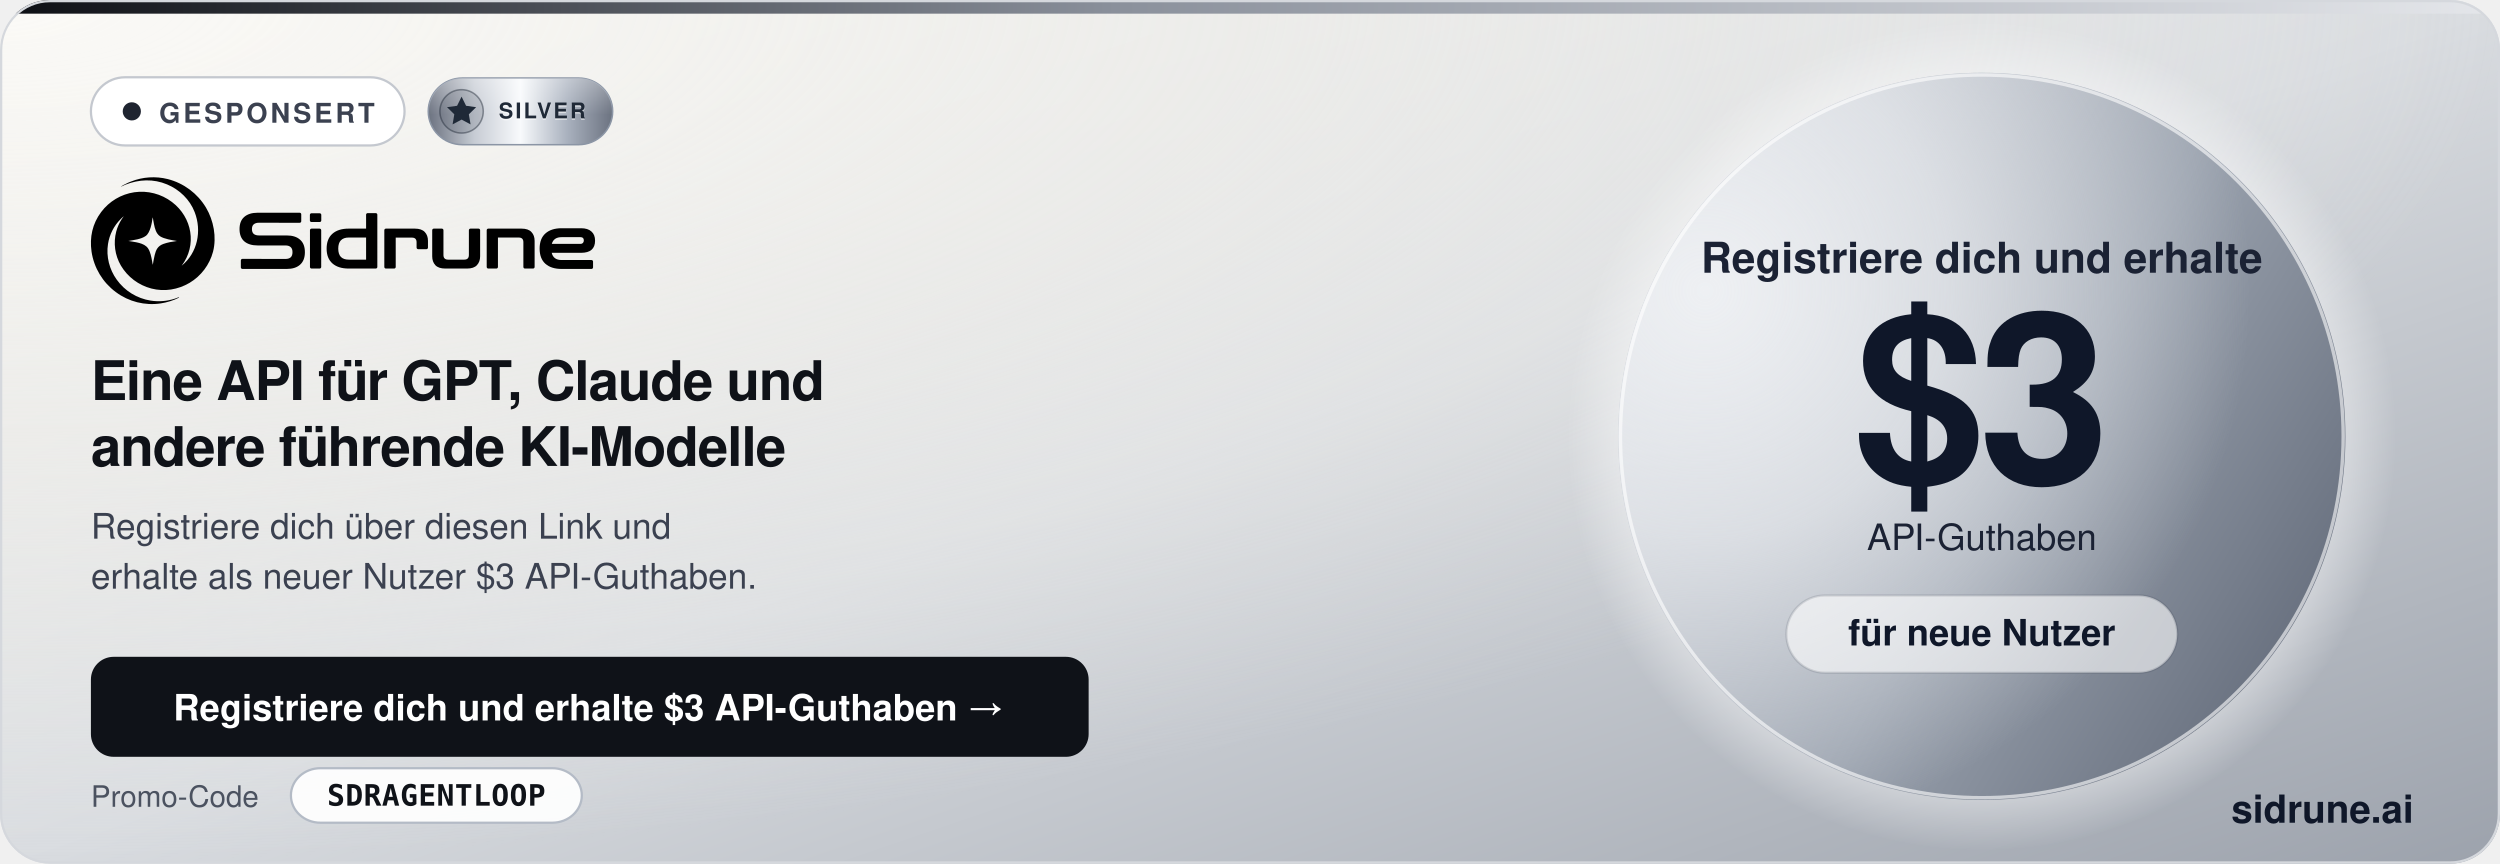
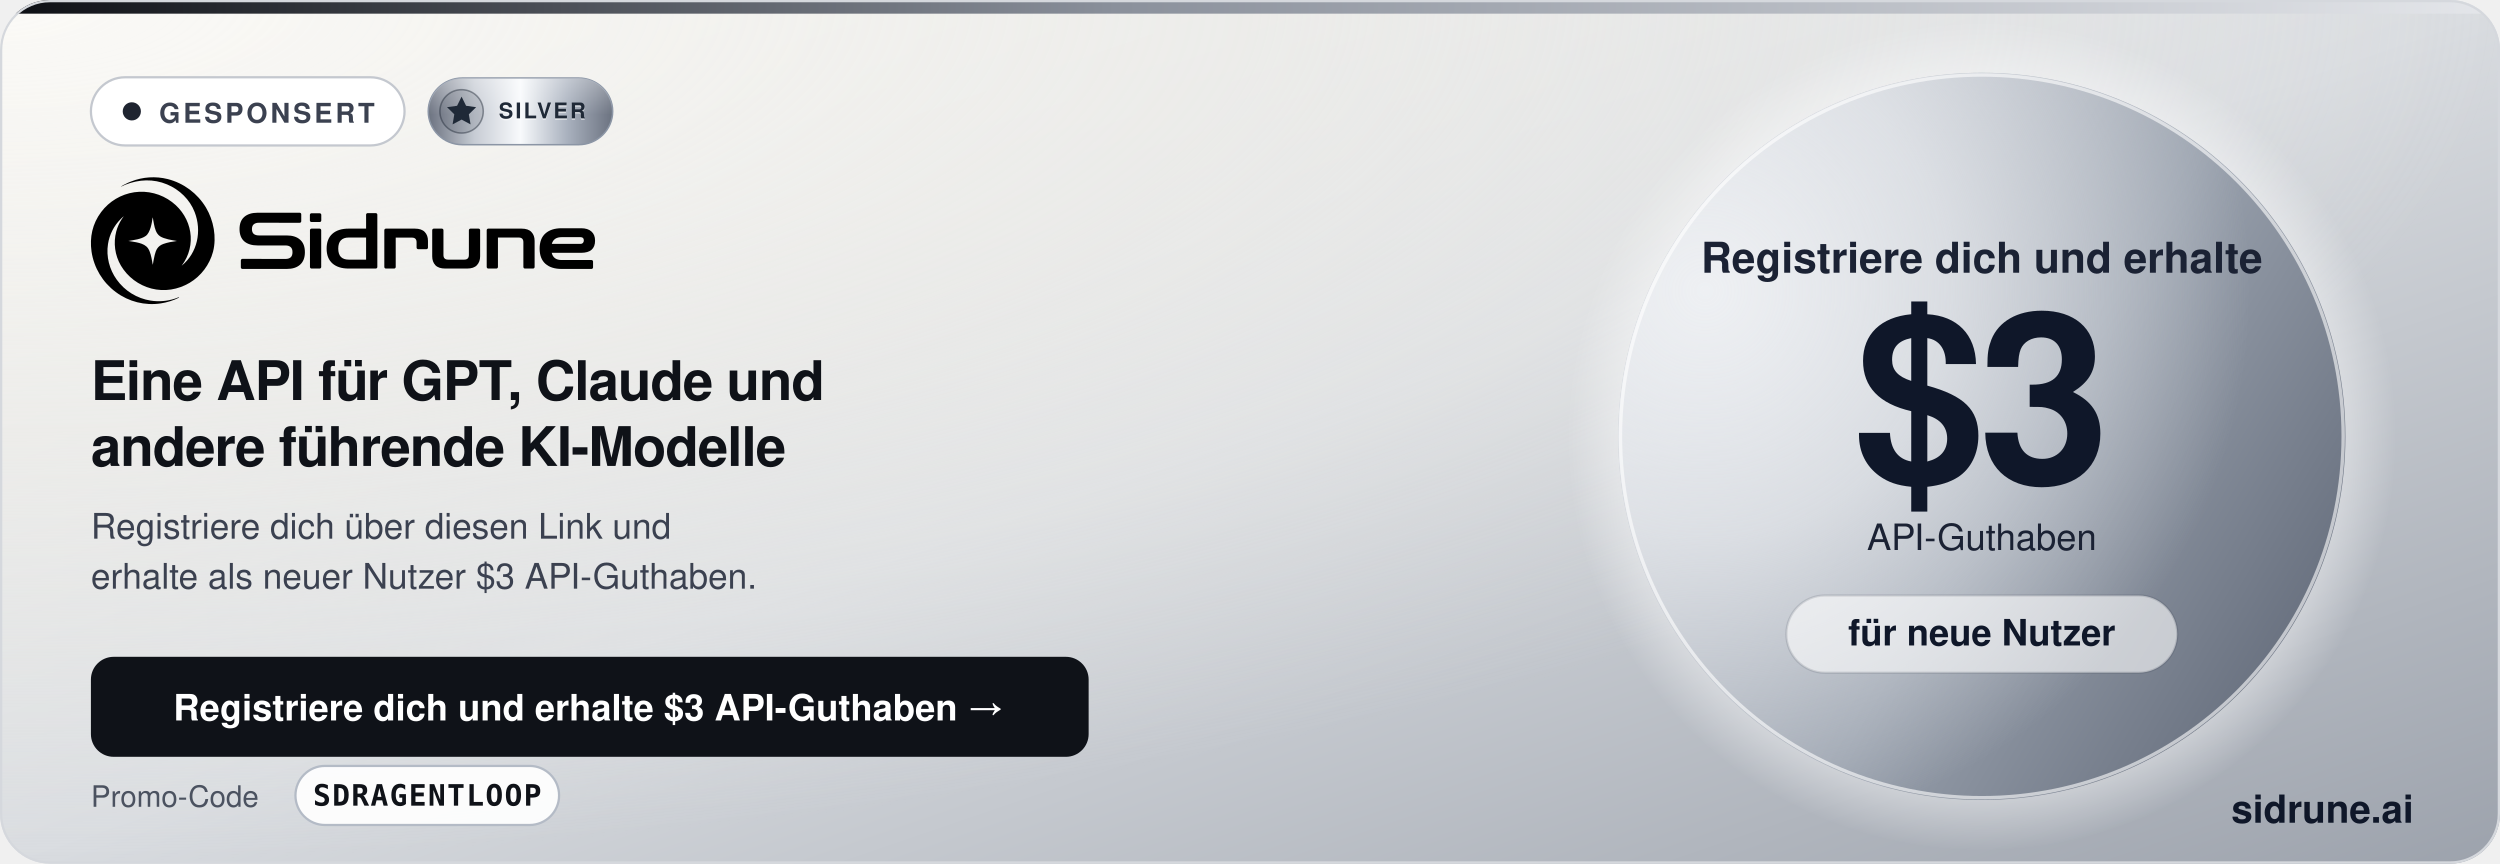
<svg xmlns="http://www.w3.org/2000/svg" width="1100" height="380" viewBox="0 0 1100 380" role="img" aria-label="Sidrune AI (Silver Sponsor): Eine API für GPT, Claude und andere führende KI-Modelle. Registriere dich und erhalte $3 API-Guthaben.">
  <defs>
    <linearGradient id="bg" x1="0" y1="0" x2="1" y2="1">
      <stop offset="0" stop-color="#f4f3ef" />
      <stop offset=".5" stop-color="#d9dce0" />
      <stop offset="1" stop-color="#9ca2ac" />
    </linearGradient>
    <radialGradient id="hl" cx="0" cy="0" r="1" gradientUnits="objectBoundingBox">
      <stop offset="0" stop-color="#fbfaf7" />
      <stop offset=".5" stop-color="#f1f0ec" stop-opacity=".6" />
      <stop offset="1" stop-color="#f1f0ec" stop-opacity="0" />
    </radialGradient>
    <linearGradient id="stripe" x1="0" y1="0" x2="1" y2="0">
      <stop offset="0" stop-color="#0b0d12" />
      <stop offset=".45" stop-color="#8b919c" />
      <stop offset="1" stop-color="#e5e7eb" />
    </linearGradient>
    <radialGradient id="orbHl" cx=".12" cy=".3" r=".75">
      <stop offset="0" stop-color="#eef0f3" />
      <stop offset=".45" stop-color="#eef0f3" stop-opacity=".7" />
      <stop offset="1" stop-color="#eef0f3" stop-opacity="0" />
    </radialGradient>
    <linearGradient id="orb" x1="0" y1=".2" x2="1" y2=".8">
      <stop offset="0" stop-color="#c9cdd4" />
      <stop offset=".55" stop-color="#9aa2ae" />
      <stop offset="1" stop-color="#626a79" />
    </linearGradient>
    <radialGradient id="orbGlow" cx=".5" cy=".5" r=".5">
      <stop offset=".88" stop-color="#ffffff" stop-opacity=".35" />
      <stop offset="1" stop-color="#ffffff" stop-opacity="0" />
    </radialGradient>
    <clipPath id="card">
      <rect width="1100" height="380" rx="22" />
    </clipPath>
  </defs>
  <g clip-path="url(#card)">
    <rect width="1100" height="380" fill="url(#bg)" />
    <rect width="1100" height="380" fill="url(#hl)" />
    <rect width="1100" height="6" fill="url(#stripe)" />
    <rect x=".5" y=".5" width="1099" height="379" rx="21.5" fill="none" stroke="#d5d8dd" />
  </g>
  <rect x="40" y="34" width="138" height="30" rx="15" fill="#ffffff" stroke="#c4c8cf" />
  <circle cx="58" cy="49" r="4" fill="#1f2430" />
  <text x="70" y="54" font-family="-apple-system, BlinkMacSystemFont, 'Segoe UI', Helvetica, Arial, sans-serif" font-size="12" font-weight="700" letter-spacing="1.3" fill="#3b4150">GESPONSERT</text>
  <svg x="188" y="34" width="82" height="30" viewBox="0 0 120 44">
    <defs>
      <linearGradient id="bm" x1="0" y1="0" x2="1" y2="0">
        <stop offset="0.00" stop-color="#6b7280" />
        <stop offset="0.25" stop-color="#c7ccd4" />
        <stop offset="0.50" stop-color="#f8fafc" />
        <stop offset="0.75" stop-color="#aab2bf" />
        <stop offset="1.00" stop-color="#6b7280" />
      </linearGradient>
      <linearGradient id="bs" x1="0" y1="0" x2="0" y2="1">
        <stop offset="0" stop-color="#fff" stop-opacity=".32" />
        <stop offset=".55" stop-color="#fff" stop-opacity="0" />
      </linearGradient>
    </defs>
    <rect x=".5" y=".5" width="119" height="43" rx="22" fill="url(#bm)" stroke="#8b95a5" />
    <rect x=".5" y=".5" width="119" height="43" rx="22" fill="url(#bs)" />
    <circle cx="22" cy="22" r="14" fill="#1f2937" fill-opacity=".14" stroke="#1f2937" stroke-opacity=".45" />
    <path d="M22 12.5l2.9 5.9 6.5.9-4.7 4.6 1.1 6.5L22 27.3l-5.8 3.1 1.1-6.5-4.7-4.6 6.5-.9z" fill="#1f2937" />
    <text x="46" y="27.5" text-anchor="start" font-family="-apple-system, BlinkMacSystemFont, 'Segoe UI', Helvetica, Arial, sans-serif" font-size="14" font-weight="800" letter-spacing="1.4" fill="#ffffff" fill-opacity=".55">SILVER</text>
    <text x="46" y="26.5" text-anchor="start" font-family="-apple-system, BlinkMacSystemFont, 'Segoe UI', Helvetica, Arial, sans-serif" font-size="14" font-weight="800" letter-spacing="1.4" fill="#1f2937">SILVER</text>
  </svg>
  <svg x="40" y="78" width="222" height="56" viewBox="0 0 555 140" fill="none">
    <path d="M166.677 100.837C165.714 100.837 164.933 100.056 164.933 99.093V91.495C164.933 90.531 165.716 89.75 166.68 89.752L213.976 89.834C216.478 89.834 218.383 89.265 219.691 88.128C221.055 86.934 221.738 85.029 221.738 82.413C221.738 79.798 221.055 77.921 219.691 76.784C218.383 75.59 216.478 74.993 213.976 74.993H183.442C177.13 74.993 172.212 73.486 168.686 70.473C165.218 67.402 163.483 62.91 163.483 56.997C163.483 51.083 165.218 46.619 168.686 43.606C172.212 40.535 177.13 39 183.442 39H229.632C230.595 39 231.376 39.781 231.376 40.744V48.341C231.376 49.305 230.593 50.087 229.629 50.085L184.892 50.003C182.447 50.003 180.542 50.571 179.177 51.709C177.812 52.789 177.13 54.551 177.13 56.997C177.13 59.442 177.812 61.233 179.177 62.37C180.542 63.45 182.447 63.99 184.892 63.99H215.426C221.738 63.99 226.628 65.554 230.096 68.682C233.622 71.752 235.384 76.329 235.384 82.413C235.384 88.441 233.622 93.018 230.096 96.145C226.628 99.273 221.738 100.837 215.426 100.837H166.677Z" fill="black" />
    <path d="M242.699 100.41C241.736 100.41 240.956 99.629 240.956 98.666V58.228C240.956 57.266 241.736 56.485 242.699 56.485H251.579C252.542 56.485 253.323 57.266 253.323 58.228V98.666C253.323 99.629 252.542 100.41 251.579 100.41H242.699ZM242.614 49.235C241.651 49.235 240.87 48.454 240.87 47.491V41.341C240.87 40.378 241.651 39.597 242.614 39.597H251.665C252.628 39.597 253.408 40.378 253.408 41.341V47.491C253.408 48.454 252.628 49.235 251.665 49.235H242.614Z" fill="black" />
    <path d="M315.064 98.666C315.064 99.629 314.284 100.41 313.321 100.41H302.697V41.17C302.697 40.207 303.478 39.426 304.441 39.426H313.321C314.284 39.426 315.064 40.207 315.064 41.17V98.666ZM312.932 100.41H283.506C275.887 100.41 269.945 98.534 265.68 94.781C261.416 91.028 259.283 85.598 259.283 78.49C259.283 71.326 261.416 65.867 265.68 62.114C269.945 58.361 275.887 56.485 283.506 56.485H312.079V66.293H283.506C279.81 66.293 276.967 67.317 274.977 69.364C273.044 71.354 272.077 74.396 272.077 78.49C272.077 82.527 273.044 85.569 274.977 87.616C276.967 89.606 279.81 90.602 283.506 90.602H312.932V100.41Z" fill="black" />
    <path d="M324.496 100.41C323.533 100.41 322.753 99.629 322.753 98.666V58.228C322.753 57.266 323.533 56.485 324.496 56.485H356.358C361.304 56.485 364.944 57.736 367.275 60.238C369.606 62.683 370.772 65.924 370.772 69.961V77.344C370.772 78.306 369.991 79.087 369.028 79.087H359.978C359.015 79.087 358.234 78.306 358.234 77.344V71.496C358.234 68.085 356.528 66.379 353.116 66.379H335.29V98.666C335.29 99.629 334.51 100.41 333.547 100.41H324.496Z" fill="black" />
    <path d="M389.841 100.41C384.837 100.41 381.17 99.159 378.839 96.657C376.564 94.155 375.427 90.914 375.427 86.934V58.228C375.427 57.266 376.208 56.485 377.171 56.485H386.051C387.014 56.485 387.794 57.266 387.794 58.228V85.484C387.794 88.896 389.5 90.602 392.912 90.602H410.652C414.064 90.602 415.77 88.896 415.77 85.484V58.228C415.77 57.266 416.551 56.485 417.514 56.485H426.394C427.357 56.485 428.137 57.266 428.137 58.228V86.934C428.137 90.914 426.972 94.155 424.64 96.657C422.366 99.159 418.727 100.41 413.723 100.41H389.841Z" fill="black" />
    <path d="M437.111 100.41C436.148 100.41 435.368 99.629 435.368 98.666V58.228C435.368 57.266 436.148 56.485 437.111 56.485H473.664C478.668 56.485 482.307 57.736 484.581 60.238C486.913 62.683 488.078 65.924 488.078 69.961V98.666C488.078 99.629 487.298 100.41 486.335 100.41H477.455C476.492 100.41 475.711 99.629 475.711 98.666V71.411C475.711 67.999 474.005 66.293 470.593 66.293H447.735V98.666C447.735 99.629 446.954 100.41 445.991 100.41H437.111Z" fill="black" />
    <path d="M517.816 100.837C510.196 100.837 504.254 98.96 499.99 95.207C495.725 91.398 493.593 85.825 493.593 78.49C493.593 71.098 495.725 65.526 499.99 61.773C504.254 57.963 510.196 56.058 517.816 56.058H539.139C544.142 56.058 547.952 57.252 550.568 59.641C553.24 61.972 554.576 65.327 554.576 69.705C554.576 78.632 549.431 83.096 539.139 83.096H506.898C508.092 88.384 511.732 91.028 517.816 91.028H550.615C551.578 91.028 552.359 91.809 552.359 92.772V99.093C552.359 100.056 551.578 100.837 550.615 100.837H517.816ZM517.816 65.867C511.959 65.867 508.348 68.34 506.984 73.287H538.542C539.679 73.287 540.56 72.946 541.186 72.264C541.868 71.582 542.209 70.643 542.209 69.449C542.209 67.061 540.987 65.867 538.542 65.867H517.816Z" fill="black" />
    <path d="M44.235 4.62C57.028 -0.439 71.083 -1.37 84.431 1.959C102.102 6.455 117.272 17.769 126.62 33.424C134.978 47.528 138.457 65.863 134.342 81.855C130.526 96.213 121.258 108.516 108.509 116.146C95.806 123.62 80.882 126.1 66.54 122.379C52.503 118.74 40.467 109.71 33.048 97.25C26.378 85.884 24.518 72.327 27.88 59.584C29.178 54.732 31.242 50.118 33.993 45.916C34.731 44.782 35.467 43.866 36.214 42.792C35.207 43.522 33.599 45.121 32.666 46.041C25.255 53.469 20.397 63.061 18.795 73.431C16.612 87.065 20.342 101.499 28.415 112.644C37.254 124.995 50.679 133.285 65.682 135.653C74.662 137.077 83.854 136.328 92.486 133.47C93.365 133.172 95.763 132.362 96.456 131.989C96.933 132.112 96.806 132.004 97.019 132.348C91.26 135.385 83.354 137.791 76.921 138.736C59.442 141.385 41.63 136.914 27.473 126.325C12.951 115.619 3.306 99.556 0.684 81.705C-1.565 66.004 1.674 51.04 11.267 38.264C20.077 26.48 33.185 18.653 47.737 16.483C62.406 14.368 77.311 18.219 89.12 27.175C111.458 44.057 116.927 74.736 99.793 97.321C117.364 83.149 122.142 59.018 114.144 38.348C108.756 24.424 97.499 13.624 83.816 7.87C68.723 1.524 52.871 2.234 37.835 8.202C36.673 8.834 34.601 9.749 33.371 10.282L33.203 10.144C34.126 9.347 36.995 7.82 37.875 7.471C39.544 6.475 42.38 5.353 44.235 4.62ZM67.894 44.065C67.176 49.953 65.386 60.824 60.353 64.501C55.298 68.195 47.264 68.949 41.227 70.067C48.218 71.333 58.62 71.916 62.842 78.202C65.392 81.998 66.472 87.689 67.296 92.138C67.441 92.918 67.81 95.783 68.014 96.31C68.294 95.761 68.704 92.575 68.847 91.769C69.222 89.679 69.659 87.602 70.16 85.539C71.579 79.728 73.544 75.638 79.586 73.379C83.966 71.742 89.967 70.69 94.641 70.088C89.253 69.155 80.571 67.888 76.079 64.905C74.935 64.147 73.944 63.179 73.157 62.054C70.309 58.051 69.553 52.355 68.647 47.644C68.542 47.099 68.192 44.35 67.894 44.065ZM33.197 10.339C33.114 10.359 33.17 10.352 33.028 10.311C33.061 10.274 33.101 10.236 33.147 10.194L33.197 10.339ZM33.203 10.144C33.183 10.161 33.165 10.178 33.147 10.194L33.134 10.157L33.171 10.118L33.203 10.144Z" fill="black" />
  </svg>
  <text x="40" y="176" font-family="-apple-system, BlinkMacSystemFont, 'Segoe UI', Helvetica, Arial, sans-serif" font-size="24" font-weight="800" letter-spacing="-0.4" fill="#0f1218">Eine API für GPT, Claude und</text>
  <text x="40" y="205" font-family="-apple-system, BlinkMacSystemFont, 'Segoe UI', Helvetica, Arial, sans-serif" font-size="24" font-weight="800" letter-spacing="-0.4" fill="#0f1218">andere führende KI-Modelle</text>
  <text x="40" y="237" font-family="-apple-system, BlinkMacSystemFont, 'Segoe UI', Helvetica, Arial, sans-serif" font-size="15.5" fill="#3b4150">Registriere dich über diesen Link und</text>
  <text x="40" y="259" font-family="-apple-system, BlinkMacSystemFont, 'Segoe UI', Helvetica, Arial, sans-serif" font-size="15.5" fill="#3b4150">erhalte als neuer Nutzer $3 API-Guthaben.</text>
  <rect x="40" y="289" width="439" height="44" rx="10" fill="#0f1218" />
  <text x="259" y="317" text-anchor="middle" font-family="-apple-system, BlinkMacSystemFont, 'Segoe UI', Helvetica, Arial, sans-serif" font-size="16" font-weight="800" fill="#ffffff">Registriere dich und erhalte $3 API-Guthaben →</text>
  <text x="40" y="355" font-family="-apple-system, BlinkMacSystemFont, 'Segoe UI', Helvetica, Arial, sans-serif" font-size="13" fill="#4b5260">Promo-Code</text>
-   <rect x="128" y="338" width="128" height="24" rx="13" fill="#ffffff" fill-opacity=".92" stroke="#b4bbc6" stroke-width="1" />
-   <text x="192" y="354.5" text-anchor="middle" font-family="'SF Mono', ui-monospace, Menlo, Consolas, monospace" font-size="13" font-weight="800" letter-spacing=".2" fill="#0f1218">SDRAGENTLOOP</text>
+   <rect x="130" y="337" width="116" height="26" rx="13" fill="#ffffff" fill-opacity=".92" stroke="#b4bbc6" stroke-width="1" />
+   <text x="188" y="354.5" text-anchor="middle" font-family="'SF Mono', ui-monospace, Menlo, Consolas, monospace" font-size="13" font-weight="800" letter-spacing=".6" fill="#0f1218">SDRAGENTLOOP</text>
  <circle cx="872" cy="192" r="182" fill="url(#orbGlow)" />
  <circle cx="872" cy="192" r="160" fill="url(#orb)" />
  <circle cx="872" cy="192" r="160" fill="url(#orbHl)" />
  <circle cx="872" cy="192" r="159" fill="none" stroke="#ffffff" stroke-opacity=".6" stroke-width="1.5" />
  <text x="872" y="120" text-anchor="middle" font-family="-apple-system, BlinkMacSystemFont, 'Segoe UI', Helvetica, Arial, sans-serif" font-size="18.7" font-weight="600" fill="#1b2234">Registriere dich und erhalte</text>
  <text x="872" y="212" text-anchor="middle" font-family="-apple-system, BlinkMacSystemFont, 'Segoe UI', Helvetica, Arial, sans-serif" font-size="104" font-weight="800" letter-spacing="-3" fill="#0f1729">$3</text>
  <text x="872" y="242" text-anchor="middle" font-family="-apple-system, BlinkMacSystemFont, 'Segoe UI', Helvetica, Arial, sans-serif" font-size="16" fill="#1b2234">API-Guthaben</text>
  <rect x="786" y="262" width="172" height="34" rx="17" fill="#ffffff" fill-opacity=".6" stroke="#0f1729" stroke-opacity=".12" />
  <text x="872" y="284" text-anchor="middle" font-family="-apple-system, BlinkMacSystemFont, 'Segoe UI', Helvetica, Arial, sans-serif" font-size="16" font-weight="700" fill="#0f1729">für neue Nutzer</text>
  <text x="1062" y="362" text-anchor="end" font-family="-apple-system, BlinkMacSystemFont, 'Segoe UI', Helvetica, Arial, sans-serif" font-size="17" font-weight="800" fill="#0f1729">sidrune.ai</text>
</svg>
